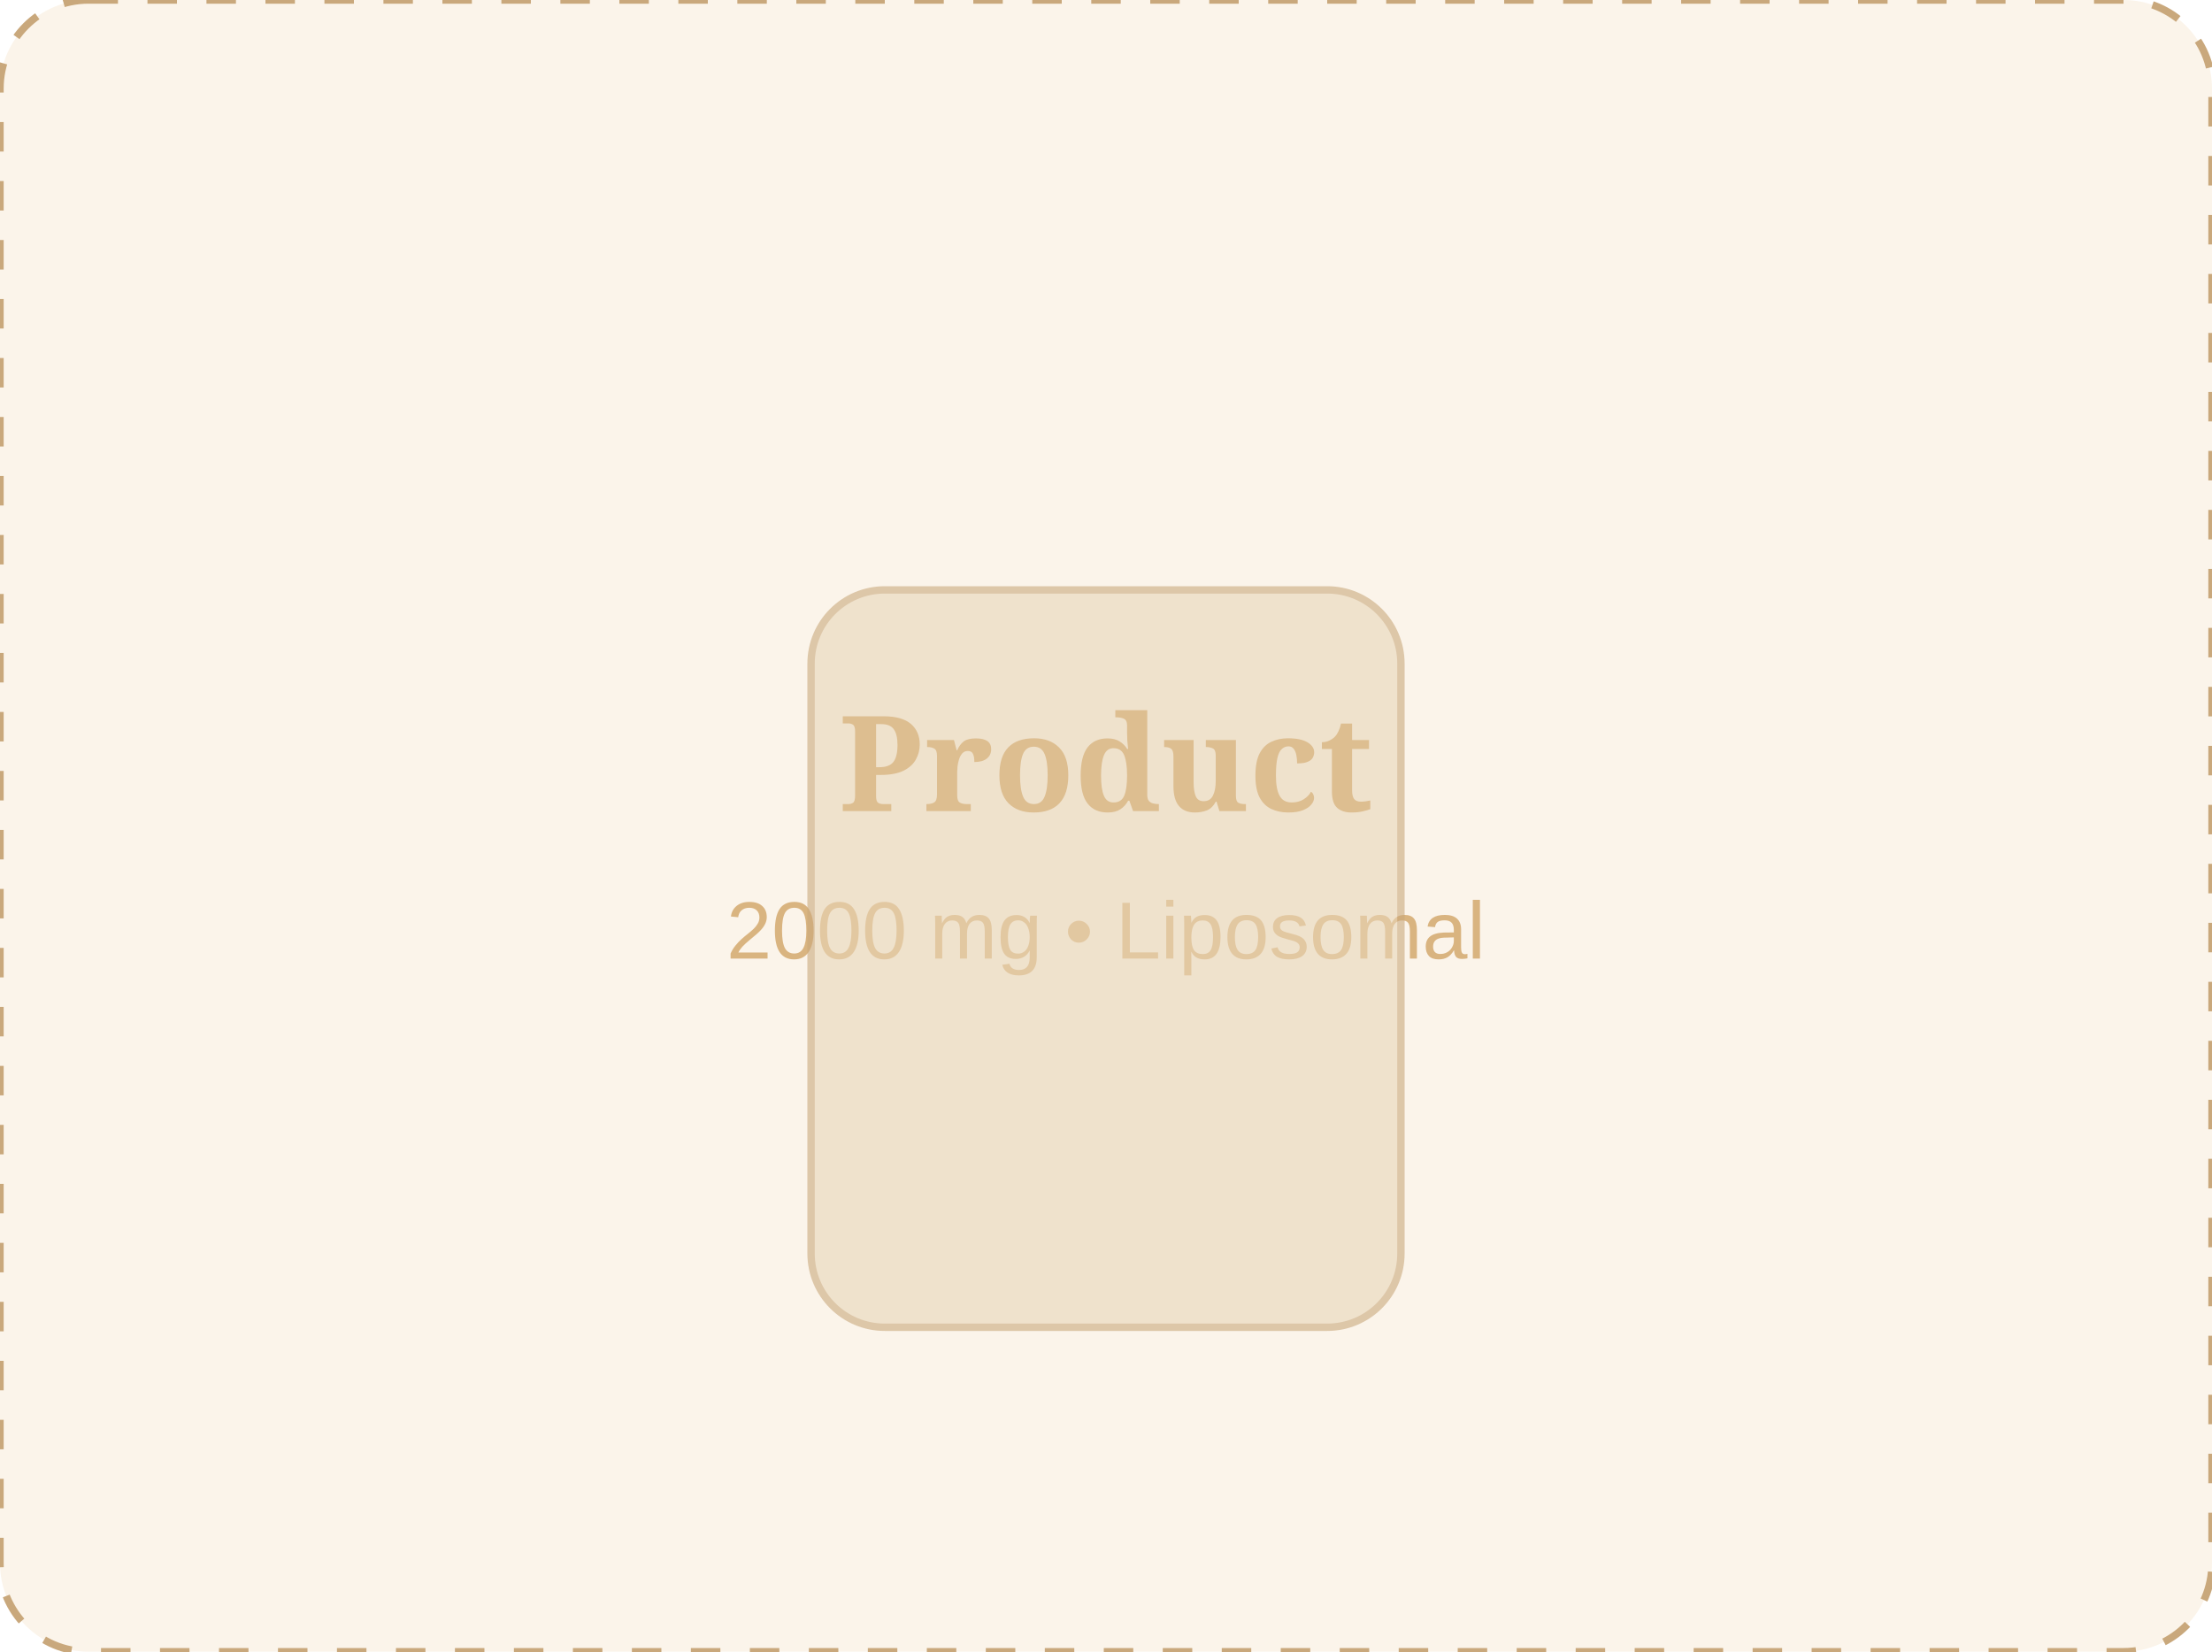
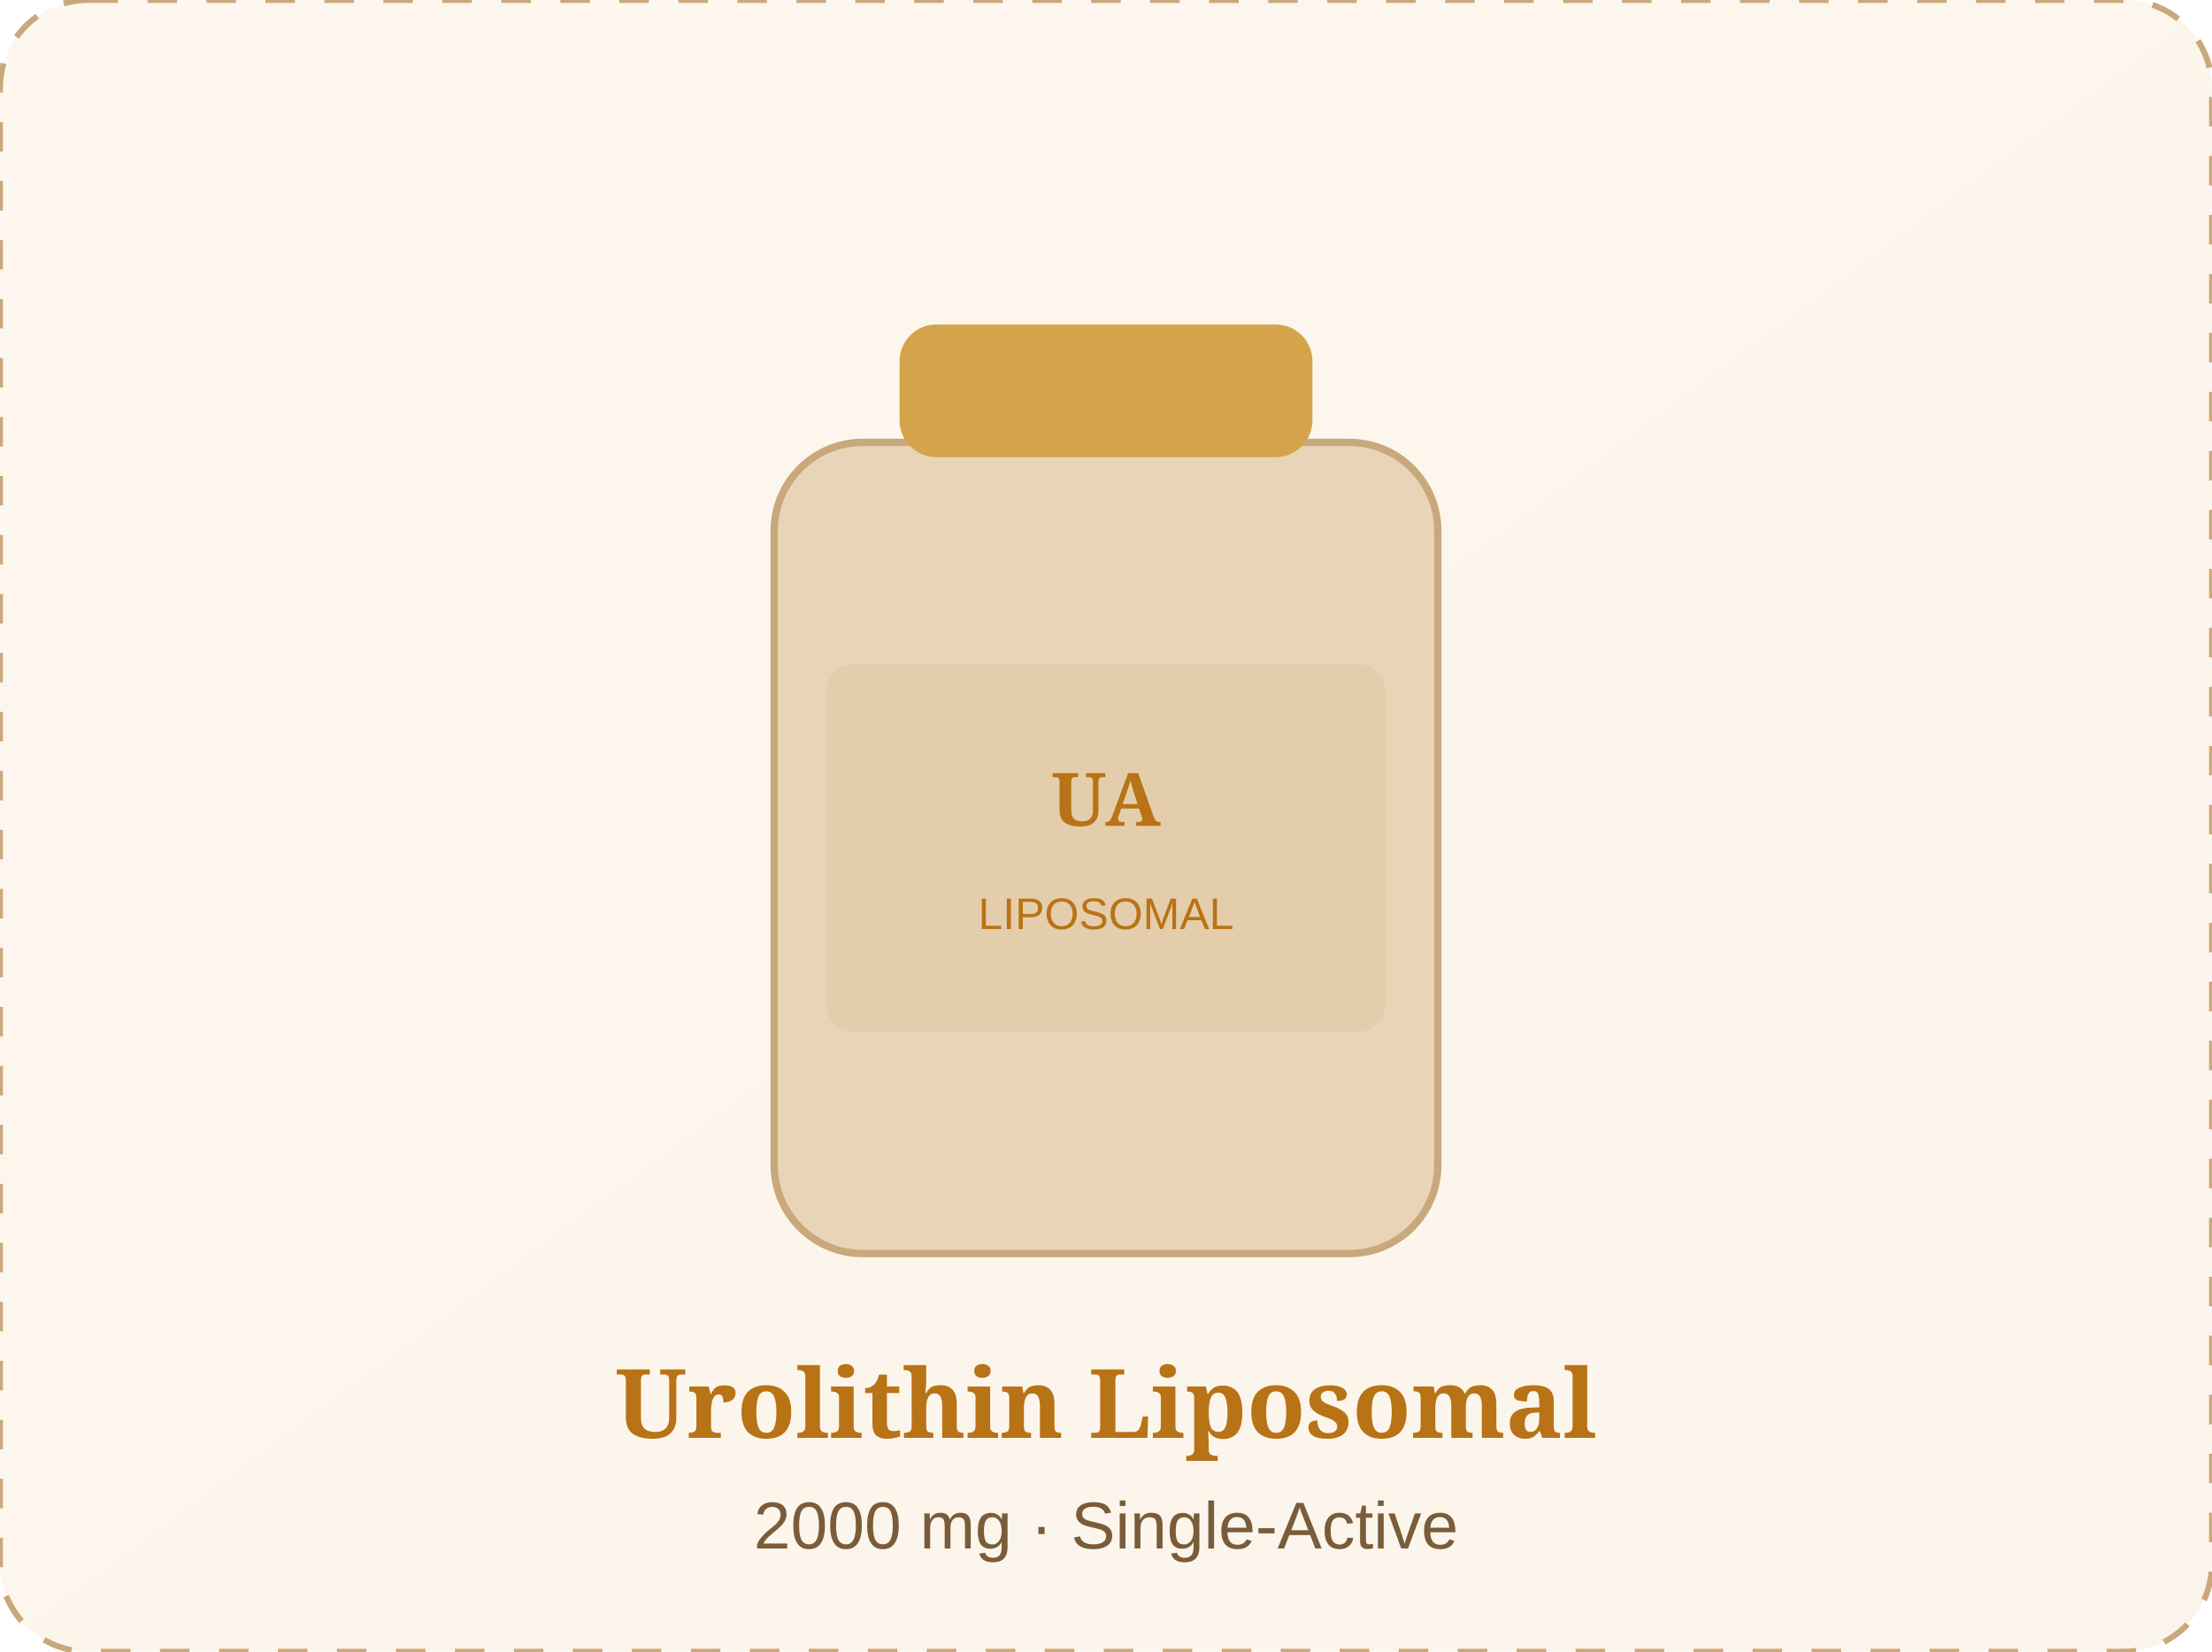
<svg xmlns="http://www.w3.org/2000/svg" viewBox="0 0 300 224" fill="none">
-   <rect width="300" height="224" rx="12" fill="#fbf4ea" stroke="#c9a87c" stroke-width="1" stroke-dasharray="4 4" />
-   <text x="150" y="110" text-anchor="middle" fill="#b87316" font-family="Georgia,serif" font-size="18" font-weight="700" opacity="0.7">Product</text>
-   <text x="150" y="130" text-anchor="middle" fill="#b87316" font-family="Arial,sans-serif" font-size="11" opacity="0.5">2000 mg • Liposomal</text>
-   <rect x="110" y="80" width="80" height="100" rx="10" fill="#e8d5b8" stroke="#c9a87c" stroke-width="1" opacity="0.6" />
+   <defs>
+     <linearGradient id="compareBg" x1="0" y1="0" x2="1" y2="1">
+       <stop offset="0%" stop-color="#fdf7ef" />
+       <stop offset="100%" stop-color="#fbf4ea" />
+     </linearGradient>
+   </defs>
+   <rect width="300" height="224" rx="12" fill="url(#compareBg)" stroke="#c9a87c" stroke-width="0.8" stroke-dasharray="4 4" />
+   <rect x="105" y="60" width="90" height="110" rx="12" fill="#e8d5b8" stroke="#c9a87c" stroke-width="1" />
+   <rect x="112" y="90" width="76" height="50" rx="4" fill="rgba(184,115,22,0.08)" />
+   <text x="150" y="112" text-anchor="middle" fill="#b87316" font-family="Georgia,serif" font-size="10" font-weight="700">UA</text>
+   <text x="150" y="126" text-anchor="middle" fill="#b87316" font-family="Arial,sans-serif" font-size="6">LIPOSOMAL</text>
+   <rect x="122" y="44" width="56" height="18" rx="5" fill="#d4a44a" />
+   <text x="150" y="195" text-anchor="middle" fill="#b87316" font-family="Georgia,serif" font-size="13" font-weight="700">Urolithin Liposomal</text>
+   <text x="150" y="210" text-anchor="middle" fill="#7a5c3a" font-family="Arial,sans-serif" font-size="9">2000 mg · Single-Active</text>
</svg>
